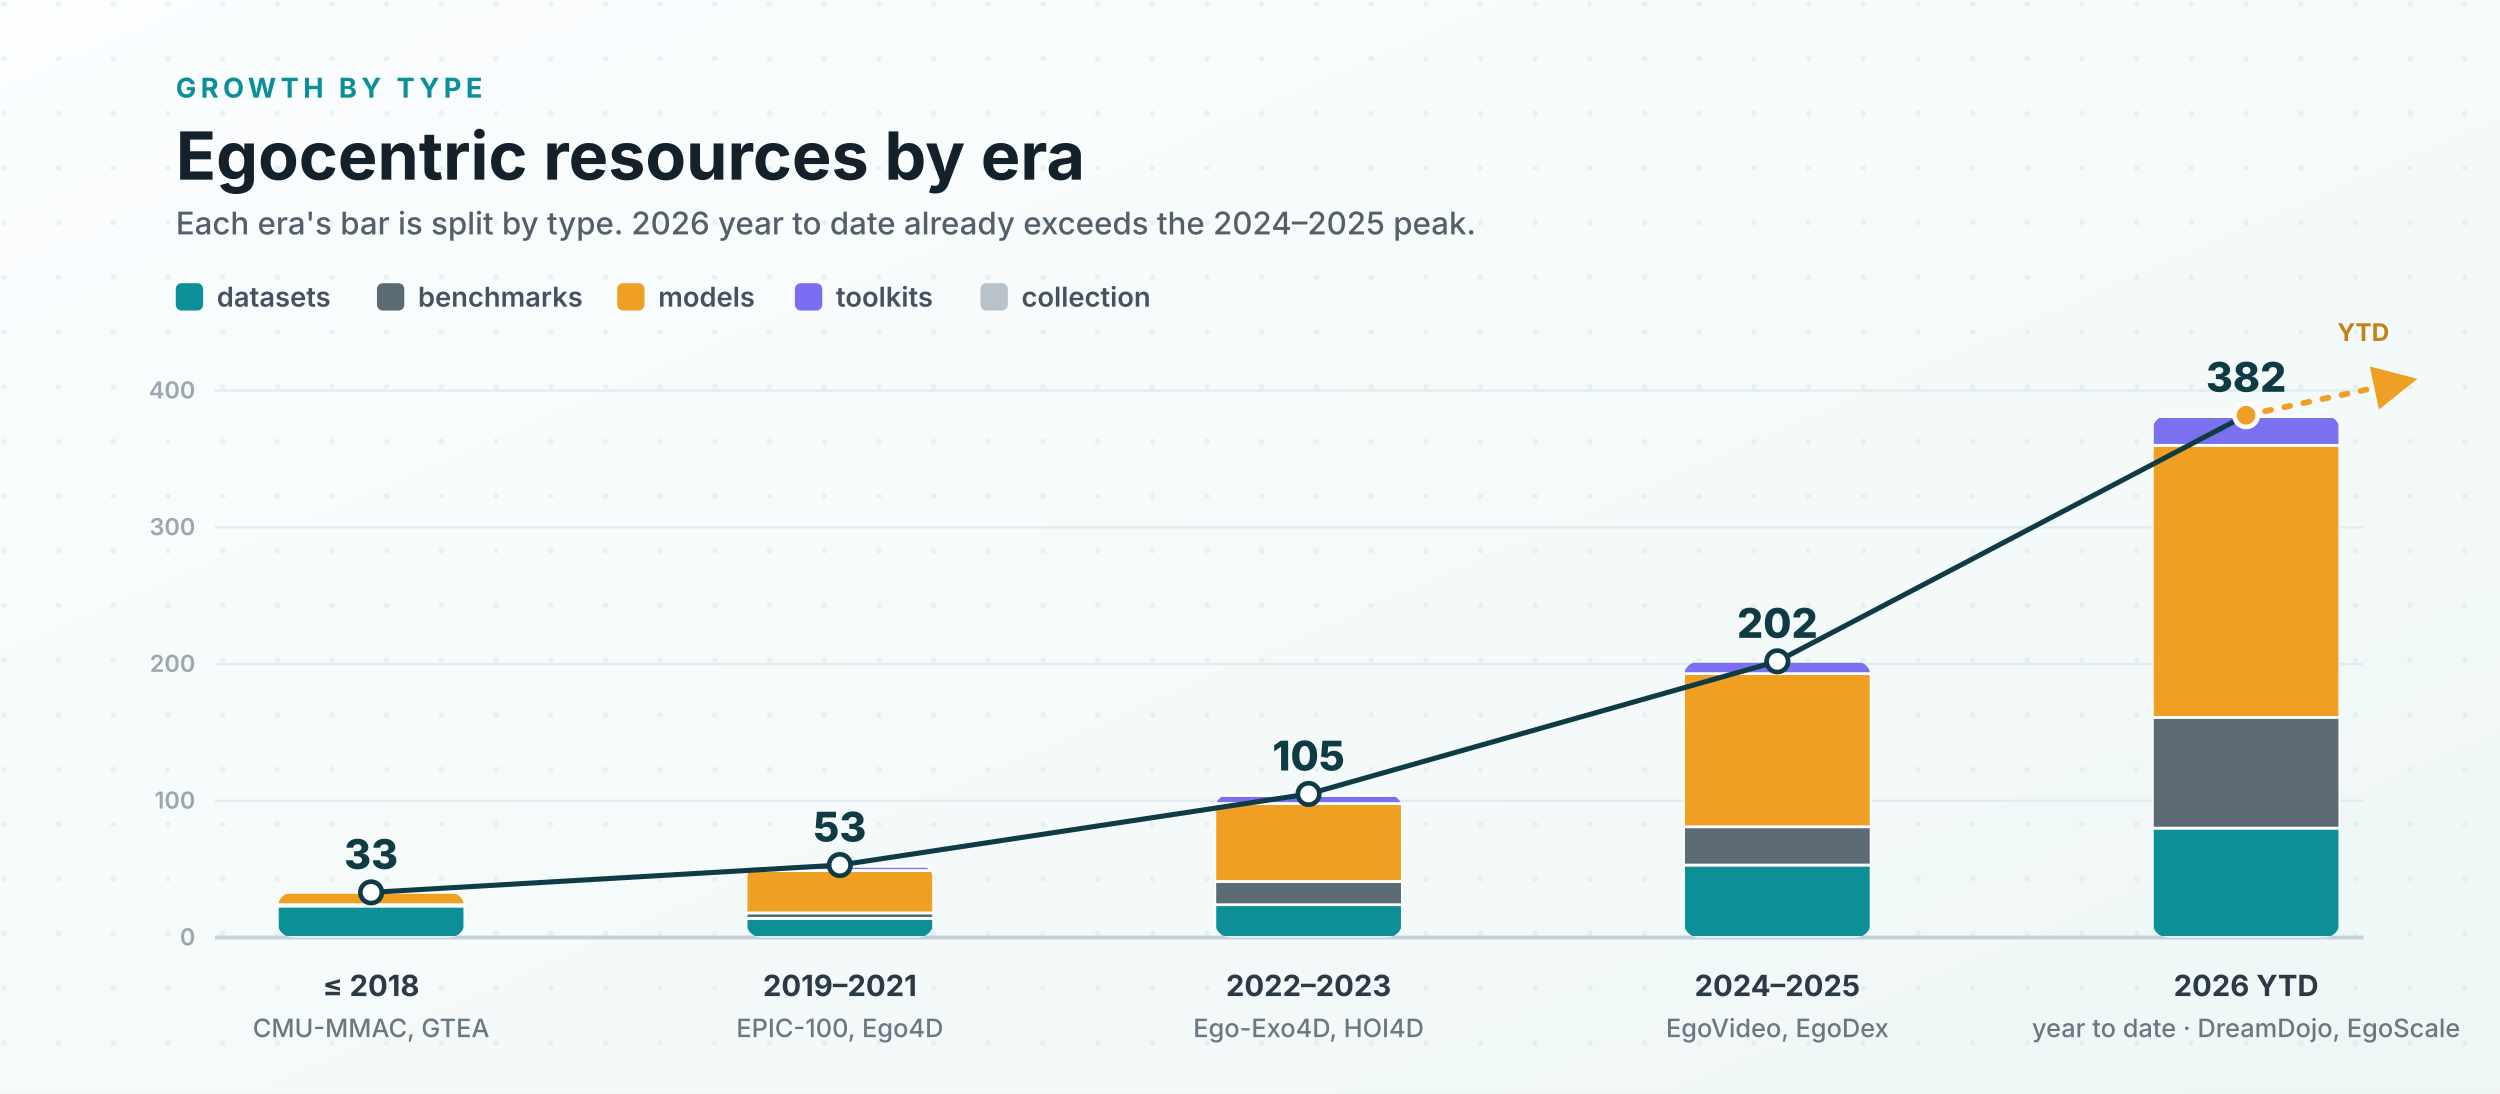
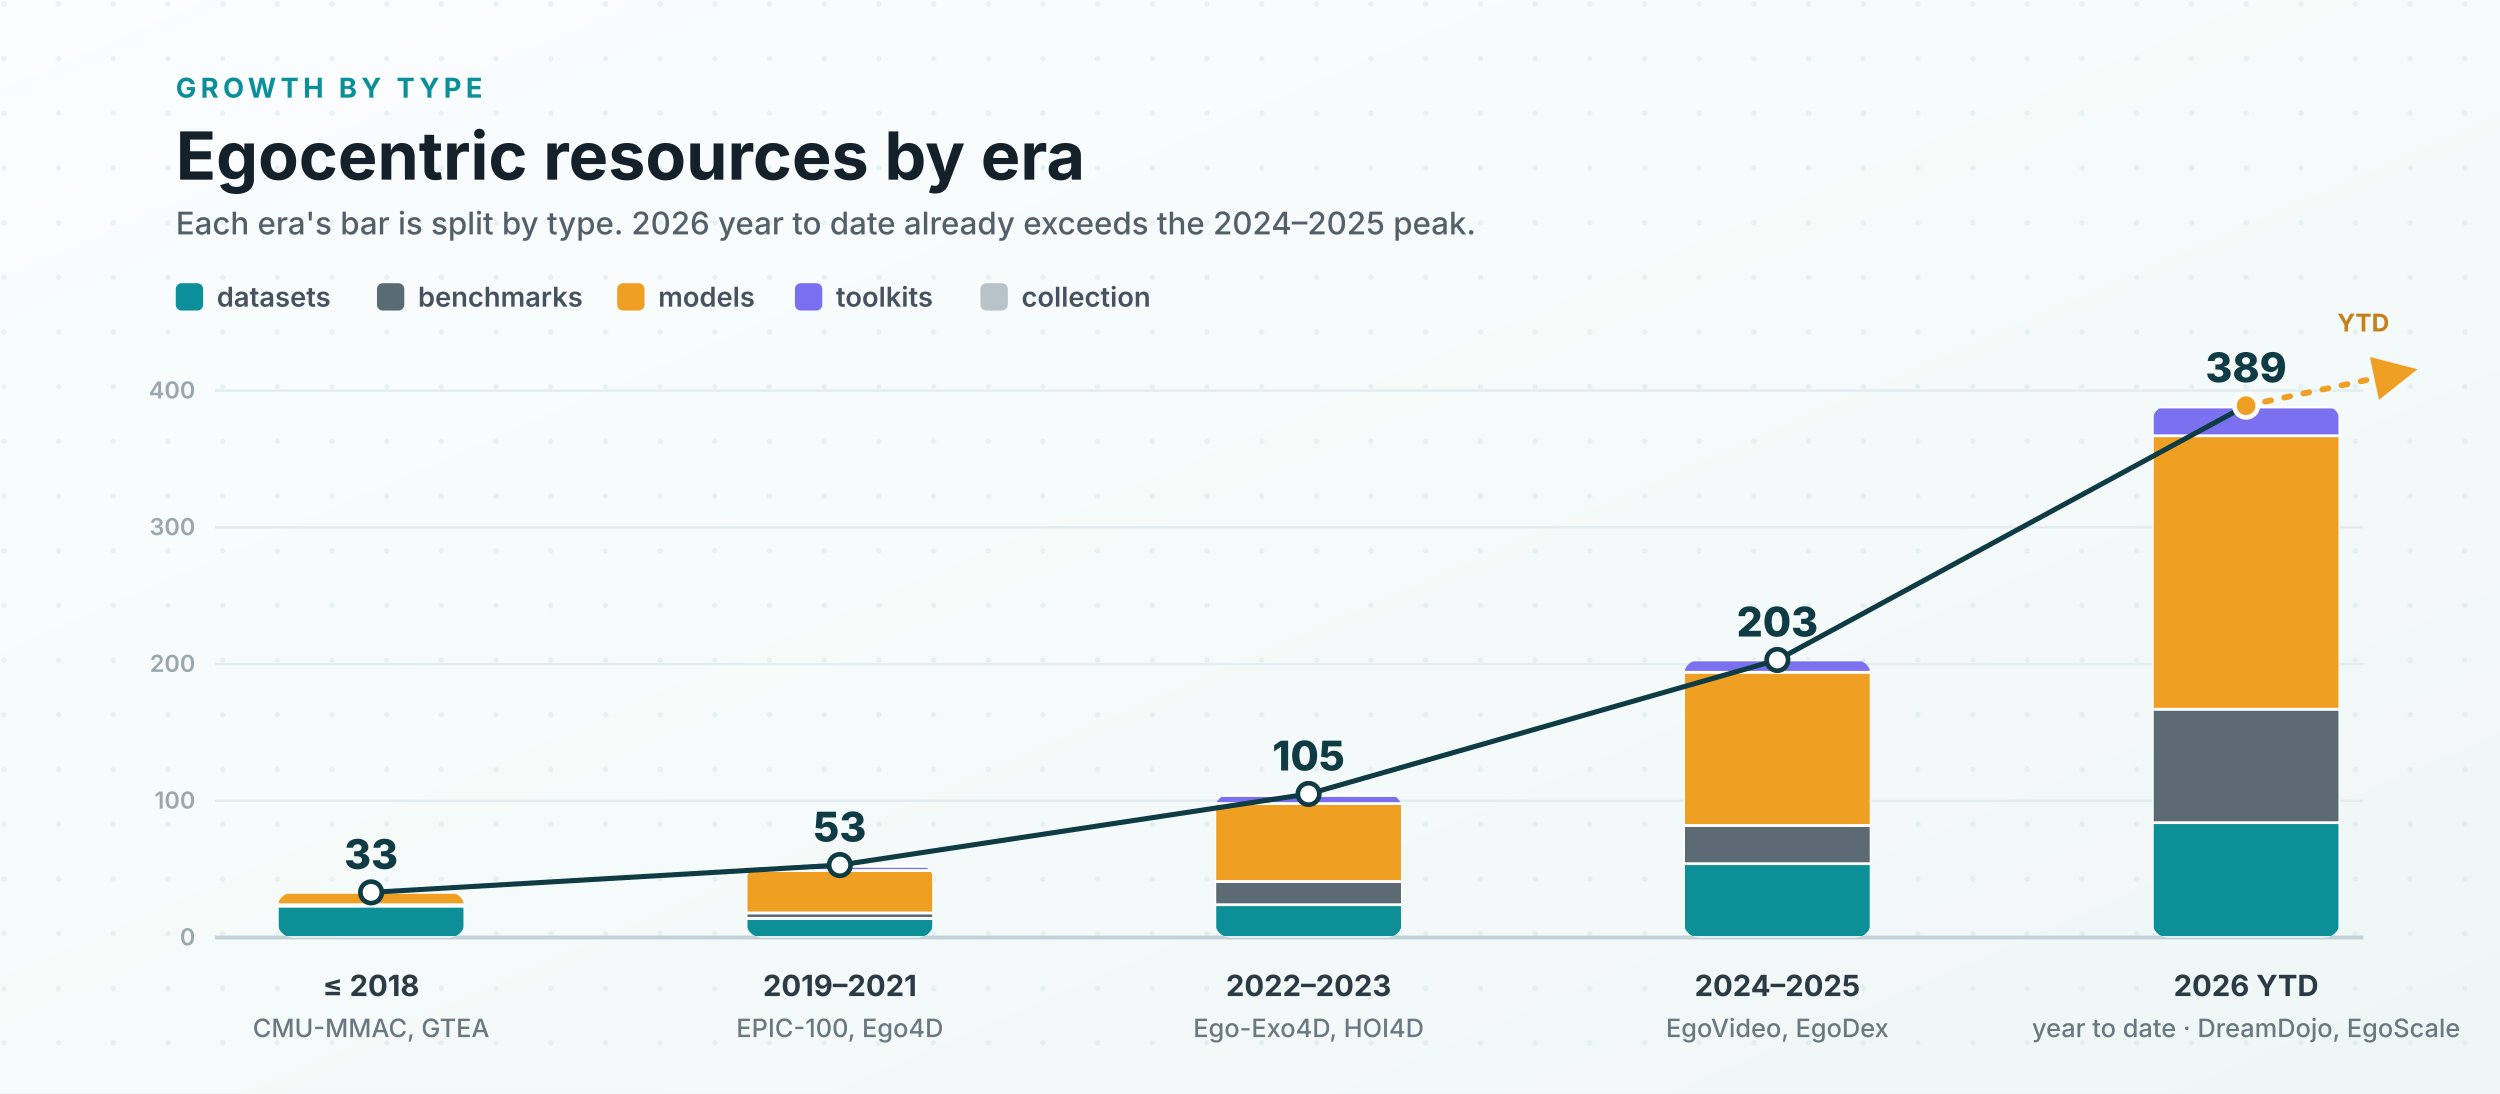
<svg xmlns="http://www.w3.org/2000/svg" viewBox="0 0 1280 560" role="img" aria-labelledby="title desc">
  <defs>
    <linearGradient id="bg" x1="0" x2="1" y1="0" y2="1">
      <stop offset="0" stop-color="#fbfdff" />
      <stop offset="0.6" stop-color="#f4faf9" />
      <stop offset="1" stop-color="#eef7f6" />
    </linearGradient>
    <pattern id="dots" width="28" height="28" patternUnits="userSpaceOnUse">
      <circle cx="2" cy="2" r="1.4" fill="#cfe0e4" opacity="0.4" />
    </pattern>
    <filter id="shadow" x="-14%" y="-14%" width="128%" height="140%">
      <feDropShadow dx="0" dy="6" stdDeviation="7" flood-color="#0f2a33" flood-opacity="0.12" />
    </filter>
    <marker id="up" viewBox="0 0 10 10" refX="6.5" refY="5" markerWidth="7.5" markerHeight="7.5" orient="auto-start-reverse">
      <path d="M0 0 L10 5 L0 10 z" fill="#ef9f24" />
    </marker>
    <clipPath id="c1">
      <rect x="142" y="456.9" width="96" height="23.1" rx="8" />
    </clipPath>
    <clipPath id="c2">
      <rect x="382" y="442.9" width="96" height="37.1" rx="8" />
    </clipPath>
    <clipPath id="c3">
      <rect x="622" y="406.5" width="96" height="73.5" rx="8" />
    </clipPath>
    <clipPath id="c4">
-       <rect x="862" y="338.6" width="96" height="141.4" rx="8" />
+       <rect x="862" y="337.9" width="96" height="142.1" rx="8" />
    </clipPath>
    <clipPath id="c5">
-       <rect x="1102" y="212.6" width="96" height="267.4" rx="8" />
+       <rect x="1102" y="207.7" width="96" height="272.3" rx="8" />
    </clipPath>
    <style>
      .ink { fill: #14212b; }
      .kicker { font: 700 14px system-ui, -apple-system, "Segoe UI", sans-serif; fill: #0b8f98; letter-spacing: .16em; }
      .title { font: 700 34px system-ui, -apple-system, "Segoe UI", sans-serif; }
      .subtitle { font: 500 16px system-ui, -apple-system, "Segoe UI", sans-serif; fill: #53606b; }
      .count { font: 800 21px system-ui, -apple-system, "Segoe UI", sans-serif; fill: #0f3b45; }
      .era { font: 700 15px system-ui, -apple-system, "Segoe UI", sans-serif; fill: #2b3a44; }
      .anchor { font: 500 13px system-ui, -apple-system, "Segoe UI", sans-serif; fill: #6a7882; }
      .grid { stroke: #e2ecef; stroke-width: 1.2; }
      .gridlabel { font: 600 12px system-ui, -apple-system, "Segoe UI", sans-serif; fill: #9aa7af; }
      .axis { stroke: #c2d2d8; stroke-width: 2; }
      .trend { stroke: #0f3b45; stroke-width: 2.6; fill: none; stroke-linejoin: round; stroke-linecap: round; }
      .proj { stroke: #ef9f24; stroke-width: 3; fill: none; stroke-dasharray: 3 7; stroke-linecap: round; }
      .note { font: 700 12.5px system-ui, -apple-system, "Segoe UI", sans-serif; fill: #c4801a; }
      .seg { stroke: #ffffff; stroke-width: 1.4; }
      .lg { font: 600 14px system-ui, -apple-system, "Segoe UI", sans-serif; fill: #46525f; }
    </style>
  </defs>
  <rect width="1280" height="560" fill="url(#bg)" />
  <rect width="1280" height="560" fill="url(#dots)" />
  <text class="kicker" x="90" y="50">GROWTH BY TYPE</text>
  <text class="title ink" x="90" y="92">Egocentric resources by era</text>
  <text class="subtitle" x="90" y="120">Each era's bar is split by type. 2026 year to date already exceeds the 2024–2025 peak.</text>
  <g>
    <rect x="90" y="145" width="14" height="14" rx="3" fill="#0b8f98" />
    <text class="lg" x="111" y="157">datasets</text>
    <rect x="193" y="145" width="14" height="14" rx="3" fill="#5b6b73" />
    <text class="lg" x="214" y="157">benchmarks</text>
    <rect x="316" y="145" width="14" height="14" rx="3" fill="#ef9f24" />
    <text class="lg" x="337" y="157">models</text>
    <rect x="407" y="145" width="14" height="14" rx="3" fill="#7a6ff0" />
    <text class="lg" x="428" y="157">toolkits</text>
    <rect x="502" y="145" width="14" height="14" rx="3" fill="#b8c2c9" />
    <text class="lg" x="523" y="157">collection</text>
  </g>
  <line class="grid" x1="110" y1="410" x2="1210" y2="410" />
  <text class="gridlabel" x="100" y="414" text-anchor="end">100</text>
  <line class="grid" x1="110" y1="340" x2="1210" y2="340" />
  <text class="gridlabel" x="100" y="344" text-anchor="end">200</text>
  <line class="grid" x1="110" y1="270" x2="1210" y2="270" />
  <text class="gridlabel" x="100" y="274" text-anchor="end">300</text>
  <line class="grid" x1="110" y1="200" x2="1210" y2="200" />
  <text class="gridlabel" x="100" y="204" text-anchor="end">400</text>
  <text class="gridlabel" x="100" y="484" text-anchor="end">0</text>
  <line class="axis" x1="110" y1="480" x2="1210" y2="480" />
  <g clip-path="url(#c1)" filter="url(#shadow)">
    <rect class="seg" x="142" y="463.9" width="96" height="16.1" fill="#0b8f98" />
    <rect class="seg" x="142" y="463.2" width="96" height="0.7" fill="#5b6b73" />
    <rect class="seg" x="142" y="456.9" width="96" height="6.3" fill="#ef9f24" />
  </g>
  <g clip-path="url(#c2)" filter="url(#shadow)">
    <rect class="seg" x="382" y="470.2" width="96" height="9.8" fill="#0b8f98" />
    <rect class="seg" x="382" y="467.4" width="96" height="2.8" fill="#5b6b73" />
    <rect class="seg" x="382" y="445.7" width="96" height="21.7" fill="#ef9f24" />
    <rect class="seg" x="382" y="443.6" width="96" height="2.1" fill="#7a6ff0" />
  </g>
  <g clip-path="url(#c3)" filter="url(#shadow)">
    <rect class="seg" x="622" y="463.2" width="96" height="16.8" fill="#0b8f98" />
    <rect class="seg" x="622" y="451.3" width="96" height="11.9" fill="#5b6b73" />
    <rect class="seg" x="622" y="411.4" width="96" height="39.9" fill="#ef9f24" />
    <rect class="seg" x="622" y="407.2" width="96" height="4.2" fill="#7a6ff0" />
    <rect class="seg" x="622" y="406.5" width="96" height="0.7" fill="#b8c2c9" />
  </g>
  <g clip-path="url(#c4)" filter="url(#shadow)">
-     <rect class="seg" x="862" y="442.9" width="96" height="37.1" fill="#0b8f98" />
-     <rect class="seg" x="862" y="423.3" width="96" height="19.6" fill="#5b6b73" />
-     <rect class="seg" x="862" y="344.9" width="96" height="78.4" fill="#ef9f24" />
-     <rect class="seg" x="862" y="338.6" width="96" height="6.3" fill="#7a6ff0" />
+     <rect class="seg" x="862" y="442.2" width="96" height="37.8" fill="#0b8f98" />
+     <rect class="seg" x="862" y="422.6" width="96" height="19.6" fill="#5b6b73" />
+     <rect class="seg" x="862" y="344.2" width="96" height="78.4" fill="#ef9f24" />
+     <rect class="seg" x="862" y="337.9" width="96" height="6.3" fill="#7a6ff0" />
  </g>
  <g clip-path="url(#c5)" filter="url(#shadow)">
-     <rect class="seg" x="1102" y="424" width="96" height="56" fill="#0b8f98" />
-     <rect class="seg" x="1102" y="367.3" width="96" height="56.7" fill="#5b6b73" />
-     <rect class="seg" x="1102" y="228" width="96" height="139.3" fill="#ef9f24" />
-     <rect class="seg" x="1102" y="213.3" width="96" height="14.7" fill="#7a6ff0" />
+     <rect class="seg" x="1102" y="421.2" width="96" height="58.8" fill="#0b8f98" />
+     <rect class="seg" x="1102" y="363.1" width="96" height="58.1" fill="#5b6b73" />
+     <rect class="seg" x="1102" y="223.1" width="96" height="140" fill="#ef9f24" />
+     <rect class="seg" x="1102" y="208.4" width="96" height="14.7" fill="#7a6ff0" />
  </g>
-   <polyline class="trend" points="190,456.9 430,442.9 670,406.5 910,338.6 1150,212.6" />
-   <path class="proj" d="M1150 212.6 L1230 195.6" marker-end="url(#up)" />
-   <text class="note" x="1210" y="174.6" text-anchor="middle">YTD</text>
+   <polyline class="trend" points="190,456.9 430,442.9 670,406.5 910,337.9 1150,207.7" />
+   <path class="proj" d="M1150 207.7 L1230 190.7" marker-end="url(#up)" />
+   <text class="note" x="1210" y="169.7" text-anchor="middle">YTD</text>
  <g>
    <circle cx="190" cy="456.9" r="5.5" fill="#ffffff" stroke="#0f3b45" stroke-width="2.4" />
    <circle cx="430" cy="442.9" r="5.5" fill="#ffffff" stroke="#0f3b45" stroke-width="2.4" />
    <circle cx="670" cy="406.5" r="5.5" fill="#ffffff" stroke="#0f3b45" stroke-width="2.4" />
-     <circle cx="910" cy="338.6" r="5.5" fill="#ffffff" stroke="#0f3b45" stroke-width="2.4" />
-     <circle cx="1150" cy="212.6" r="6" fill="#ef9f24" stroke="#ffffff" stroke-width="2.4" />
+     <circle cx="910" cy="337.9" r="5.5" fill="#ffffff" stroke="#0f3b45" stroke-width="2.4" />
+     <circle cx="1150" cy="207.7" r="6" fill="#ef9f24" stroke="#ffffff" stroke-width="2.4" />
  </g>
  <text class="count" x="190" y="444.9" text-anchor="middle">33</text>
  <text class="count" x="430" y="430.9" text-anchor="middle">53</text>
  <text class="count" x="670" y="394.5" text-anchor="middle">105</text>
-   <text class="count" x="910" y="326.6" text-anchor="middle">202</text>
-   <text class="count" x="1150" y="200.6" text-anchor="middle">382</text>
+   <text class="count" x="910" y="325.9" text-anchor="middle">203</text>
+   <text class="count" x="1150" y="195.7" text-anchor="middle">389</text>
  <text class="era" x="190" y="510" text-anchor="middle">≤ 2018</text>
  <text class="anchor" x="190" y="531" text-anchor="middle">CMU-MMAC, GTEA</text>
  <text class="era" x="430" y="510" text-anchor="middle">2019–2021</text>
  <text class="anchor" x="430" y="531" text-anchor="middle">EPIC-100, Ego4D</text>
  <text class="era" x="670" y="510" text-anchor="middle">2022–2023</text>
  <text class="anchor" x="670" y="531" text-anchor="middle">Ego-Exo4D, HOI4D</text>
  <text class="era" x="910" y="510" text-anchor="middle">2024–2025</text>
  <text class="anchor" x="910" y="531" text-anchor="middle">EgoVideo, EgoDex</text>
  <text class="era" x="1150" y="510" text-anchor="middle">2026 YTD</text>
  <text class="anchor" x="1150" y="531" text-anchor="middle">year to date · DreamDojo, EgoScale</text>
</svg>
